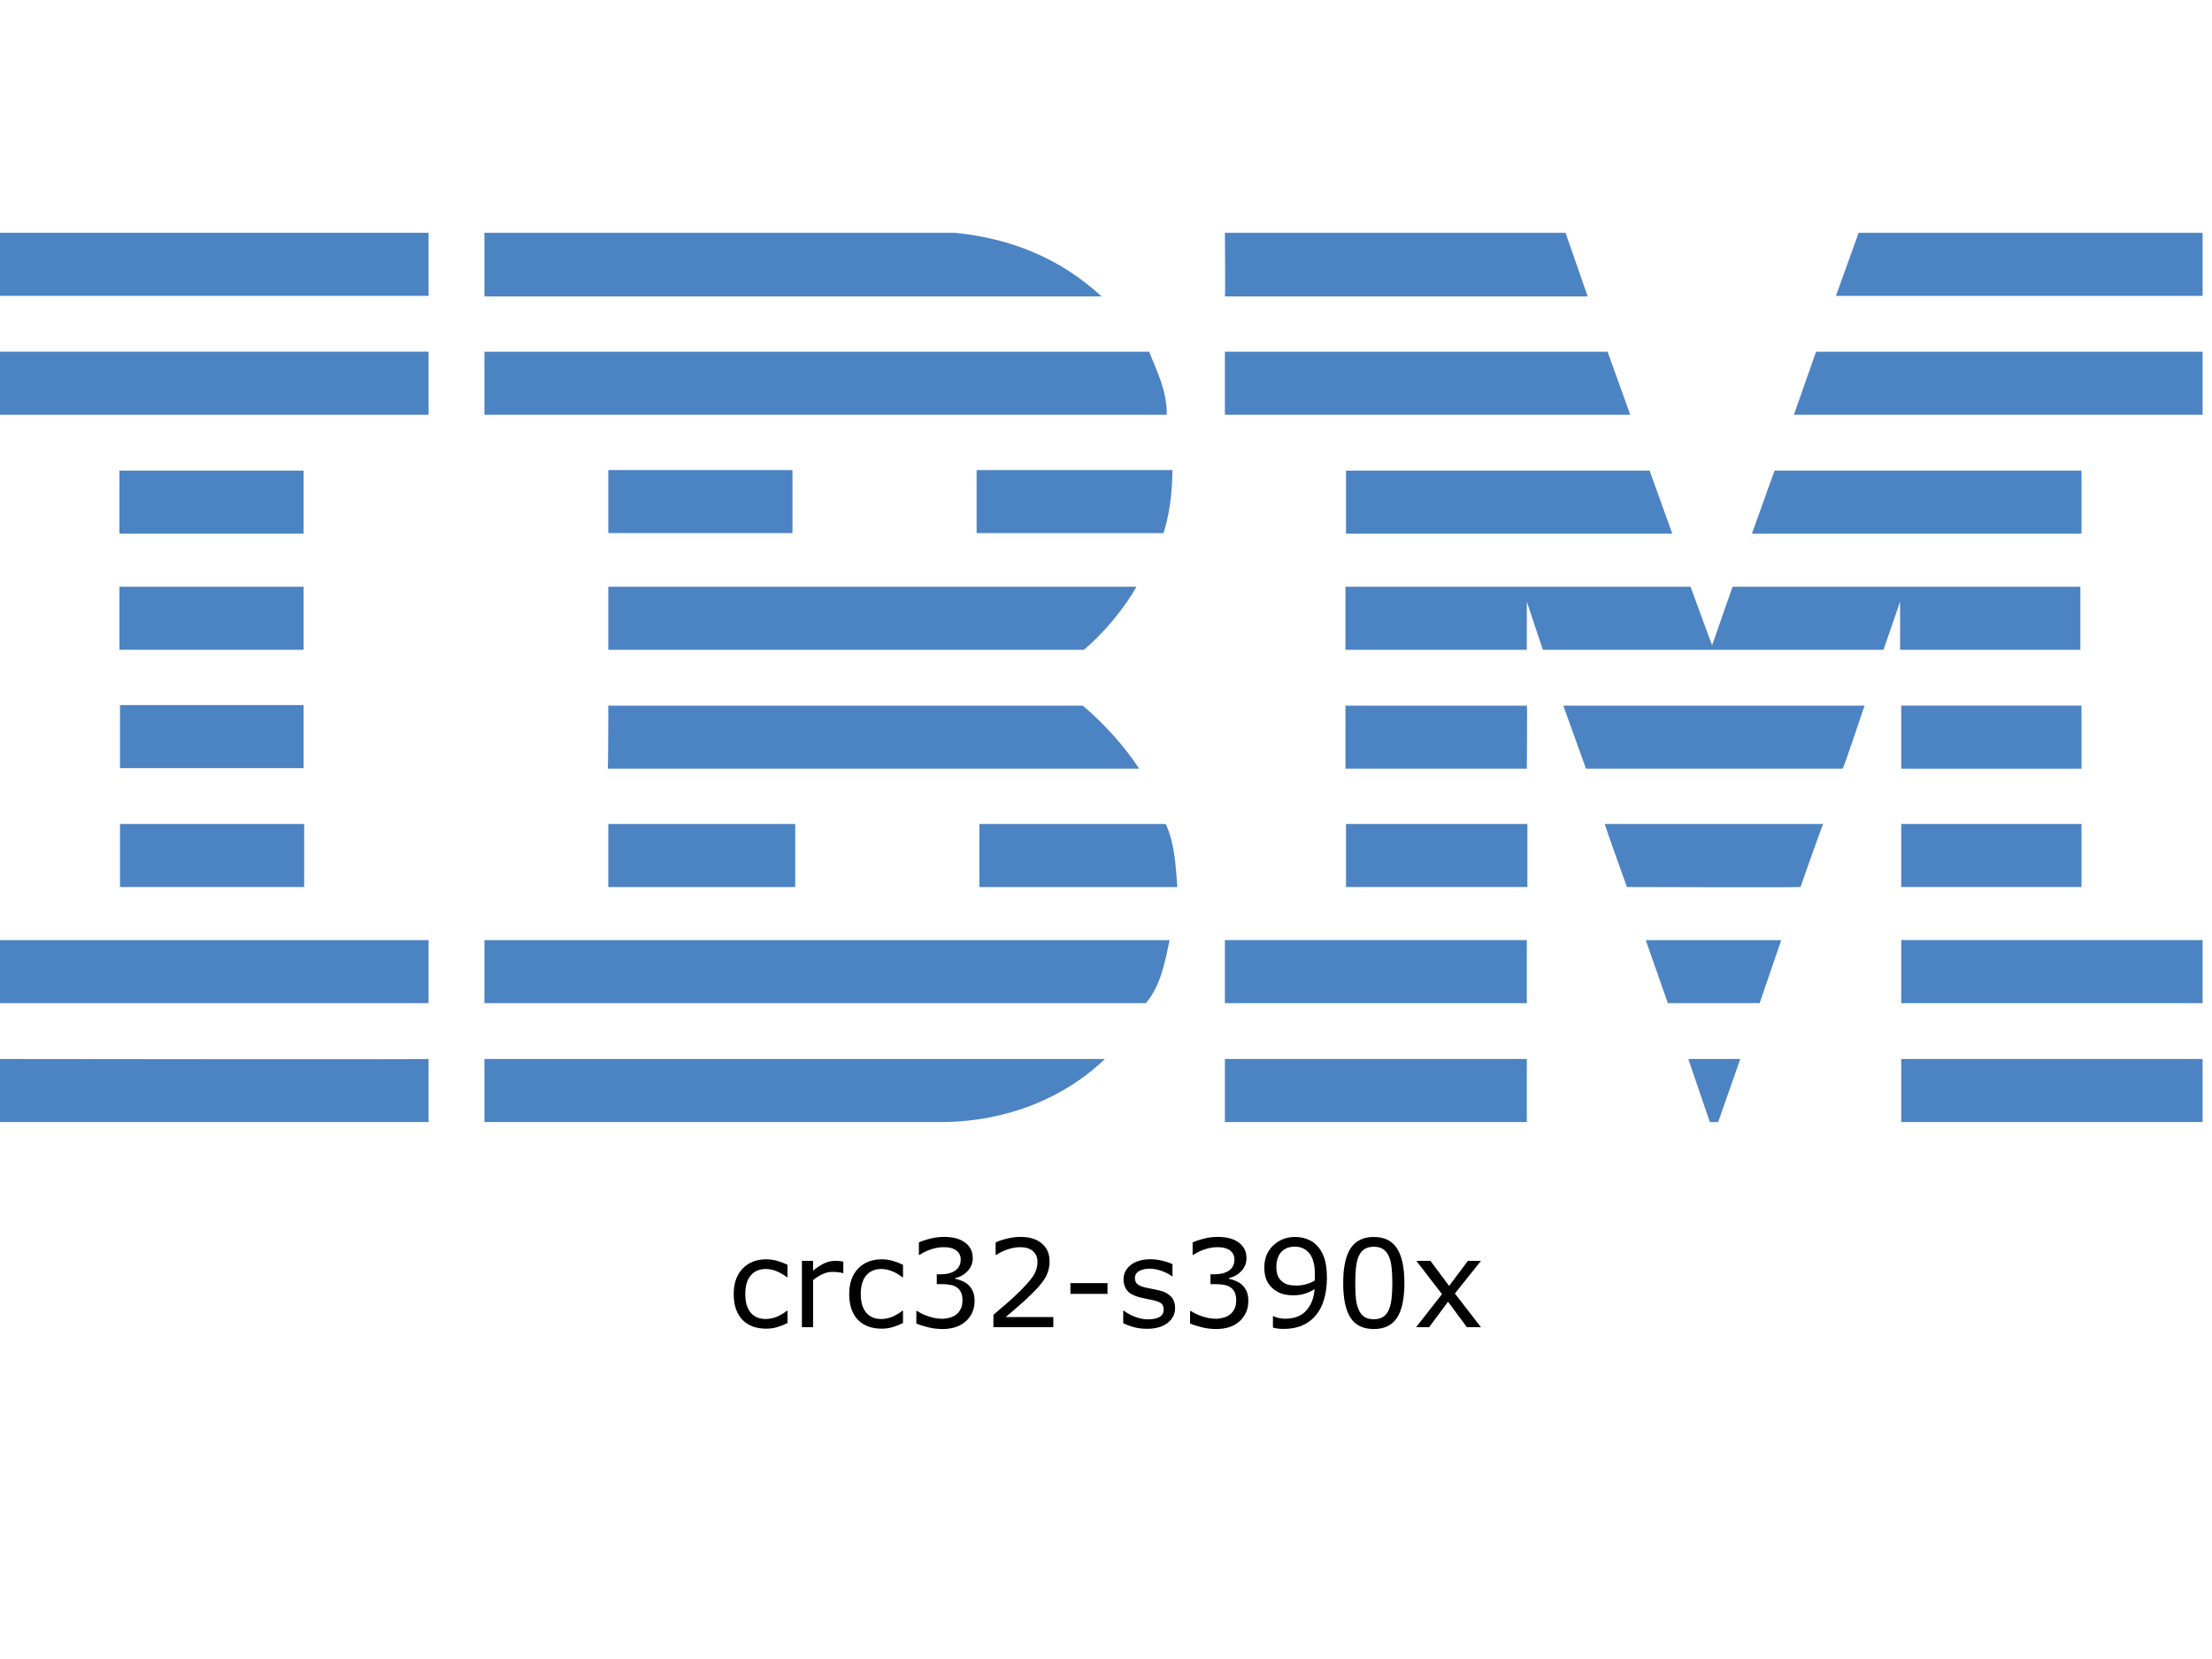
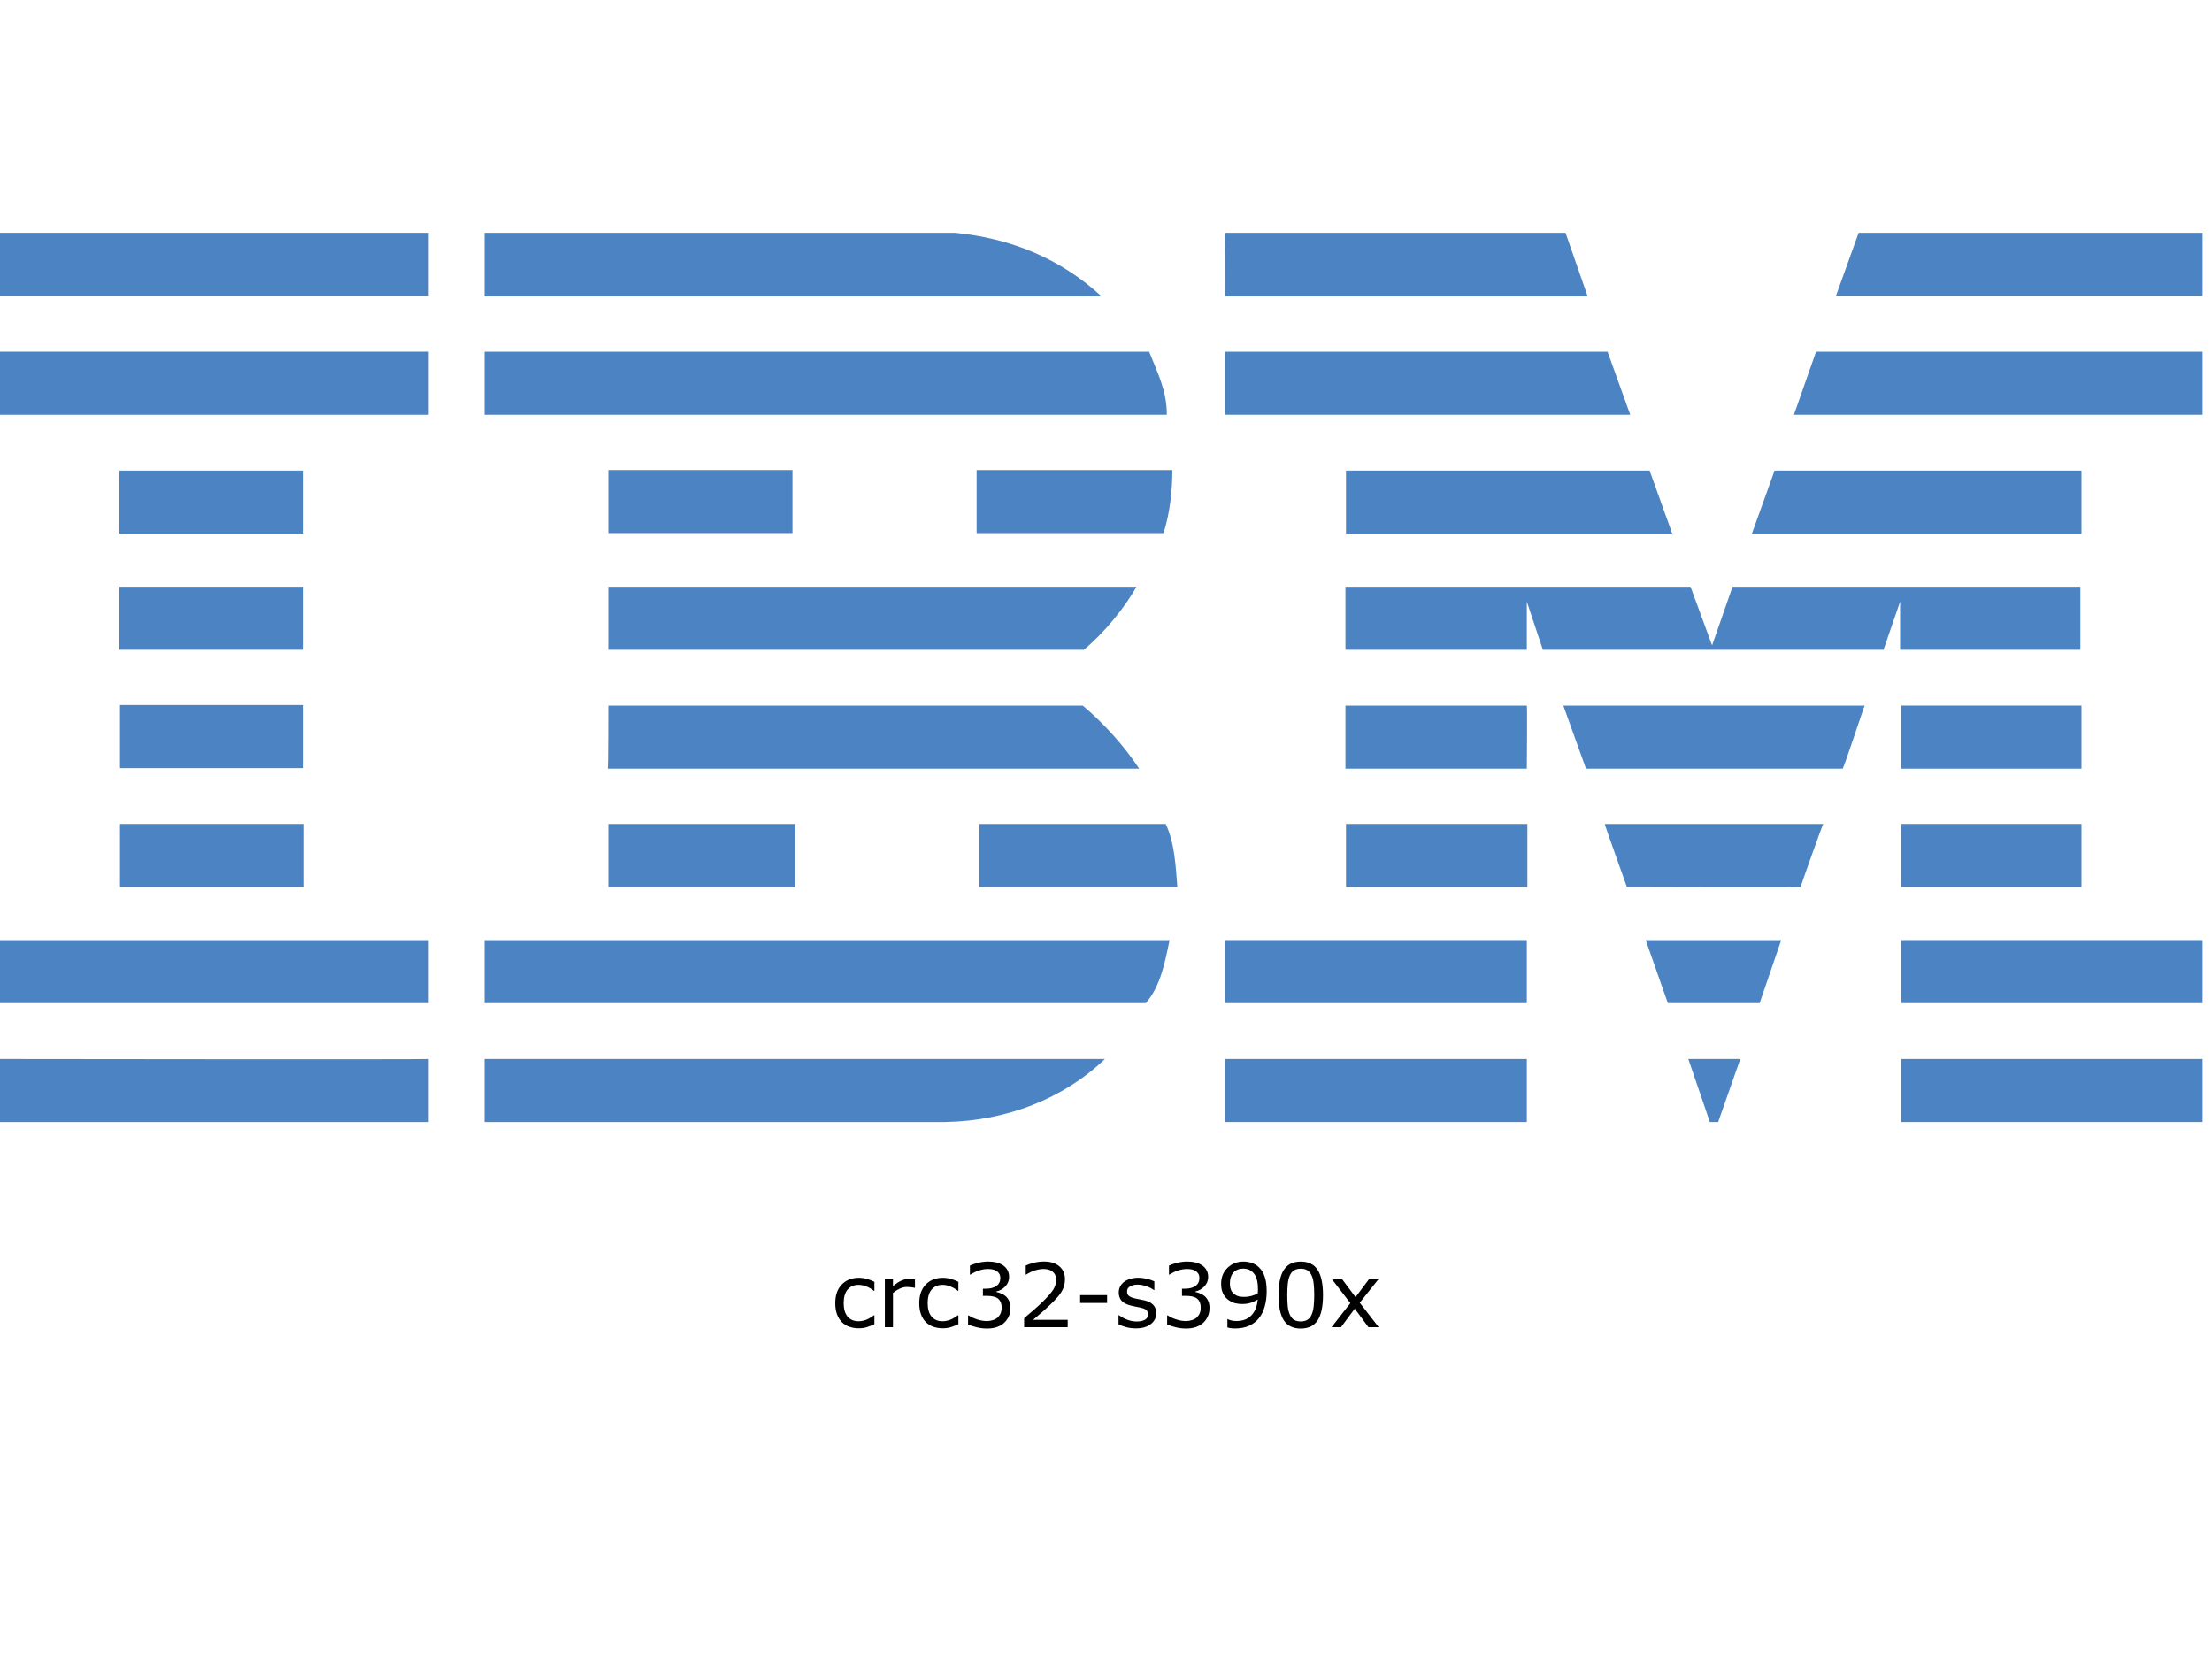
<svg xmlns="http://www.w3.org/2000/svg" id="Layer_1" x="0px" y="0px" viewBox="0 0 400 300" style="enable-background:new 0 0 400 245;" xml:space="preserve" version="1.1">
  <defs id="defs137" />
  <style type="text/css" id="style2"> .st0{fill:#4C83C3;} </style>
  <g id="g130">
    <path id="polygon4" class="st0" style="fill:#4c83c3" d="m 336.1,42.1 h 62.2 V 53.5 H 332 Z" />
    <path class="st0" d="m 221.5,42.1 h 61.6 l 4,11.5 c 0,0 -65.6,0 -65.6,0 0.1,-0.1 0,-11.5 0,-11.5 z" id="path6" />
    <path class="st0" d="m 172.7,42.1 c 10.1,1 19,4.6 26.5,11.5 0,0 -111.6,0 -111.6,0 0,0 0,-11.5 0,-11.5 z" id="path8" />
    <g id="g14">
      <path id="rect10" class="st0" style="fill:#4c83c3" d="m 0,42.1 h 77.5 v 11.4 H 0 Z" />
      <path class="st0" d="M 38.8,47.8" id="path12" />
    </g>
    <path class="st0" d="m 398.3,75 h -73.9 c 0,0 4,-11.4 4,-11.4 h 69.9 z" id="path16" />
    <path id="polygon18" class="st0" style="fill:#4c83c3" d="m 221.5,63.6 h 69.2 l 4.1,11.4 h -73.3 z" />
    <path class="st0" d="m 207.8,63.6 c 1.5,3.8 3.2,7 3.2,11.4 H 87.6 V 63.6 Z" id="path20" />
    <g id="g26">
      <path id="rect22" class="st0" style="fill:#4c83c3" d="m 0,63.6 h 77.5 v 11.4 H 0 Z" />
      <path class="st0" d="M 38.8,69.3" id="path24" />
    </g>
    <path id="polygon28" class="st0" style="fill:#4c83c3" d="m 376.4,85.1 v 11.4 h -59.6 l 4.1,-11.4 z" />
    <path id="polygon30" class="st0" style="fill:#4c83c3" d="M 243.4,96.5 V 85.1 h 54.9 l 4.1,11.4 z" />
    <path class="st0" d="m 212,85 c 0,3.9 -0.5,8 -1.6,11.4 H 176.6 V 85 Z" id="path32" />
    <g id="g38">
      <path id="rect34" class="st0" style="fill:#4c83c3" d="m 21.6,85.1 h 33.3 v 11.4 H 21.6 Z" />
      <path class="st0" d="M 38.3,90.8" id="path36" />
    </g>
    <g id="g44">
      <path id="rect40" class="st0" style="fill:#4c83c3" d="m 110,85 h 33.3 V 96.4 H 110 Z" />
      <path class="st0" d="M 126.6,90.8" id="path42" />
    </g>
    <path class="st0" d="m 276.1,108.8 c 0,0 0,8.7 0,8.7 h -32.8 v -11.4 h 62.4 l 3.9,10.6 c 0,0 3.7,-10.6 3.7,-10.6 h 62.9 v 11.4 h -32.6 c 0,0 0,-8.7 0,-8.7 l -3,8.7 H 279 Z" id="path46" />
    <path class="st0" d="m 110,106.1 h 95.5 v 0 c -2.1,3.8 -5.9,8.4 -9.5,11.4 0,0 -86,0 -86,0 0,0 0,-11.4 0,-11.4 z" id="path48" />
    <g id="g54">
      <path id="rect50" class="st0" style="fill:#4c83c3" d="m 21.6,106.1 h 33.3 v 11.4 H 21.6 Z" />
      <path class="st0" d="M 38.3,111.8" id="path52" />
    </g>
    <g id="g60">
      <path id="rect56" class="st0" style="fill:#4c83c3" d="m 343.8,127.6 h 32.6 V 139 h -32.6 z" />
      <path class="st0" d="M 360.1,133.3" id="path58" />
    </g>
    <path class="st0" d="M 276.1,127.6 H 243.3 V 139 c 0,0 32.8,0 32.8,0 0,-0.1 0.1,-11.4 0,-11.4 z" id="path62" />
    <path class="st0" d="m 337.2,127.6 c -0.1,0 -3.8,11.4 -4,11.4 h -46.4 c 0,0 -4.1,-11.4 -4.1,-11.4 z" id="path64" />
    <path class="st0" d="m 110,127.6 h 85.8 c 3.9,3.3 7.5,7.3 10.2,11.4 0.2,0 -96.1,0 -96.1,0 0.1,-0.1 0.1,-11.4 0.1,-11.4 z" id="path66" />
    <path class="st0" d="M 54.9,138.9 V 127.5 H 21.7 c 0,0 0,11.4 0,11.4 0,0 33.2,0 33.2,0 z" id="path68" />
    <g id="g74">
      <path id="rect70" class="st0" style="fill:#4c83c3" d="m 343.8,149 h 32.6 v 11.4 h -32.6 z" />
      <path class="st0" d="M 360.1,154.7" id="path72" />
    </g>
    <g id="g80">
      <path id="rect76" class="st0" style="fill:#4c83c3" d="m 243.4,149 h 32.8 v 11.4 h -32.8 z" />
      <path class="st0" d="M 259.8,154.7" id="path78" />
    </g>
    <path class="st0" d="m 325.6,160.4 c 0,-0.1 4,-11.4 4.1,-11.4 h -39.5 c -0.1,0 4,11.4 4,11.4 0,0 31.4,0.1 31.4,0 z" id="path82" />
    <path class="st0" d="m 110,160.4 c 0,0 0,-11.4 0,-11.4 h 33.8 c 0,0 0,11.4 0,11.4 -0.1,0 -33.8,0 -33.8,0 z" id="path84" />
    <path class="st0" d="m 210.8,149 c 1.6,3.4 1.8,7.5 2.1,11.4 H 177.1 V 149 Z" id="path86" />
    <g id="g92">
      <path id="rect88" class="st0" style="fill:#4c83c3" d="M 21.7,149 H 55 v 11.4 H 21.7 Z" />
      <path class="st0" d="M 38.3,154.7" id="path90" />
    </g>
    <g id="g98">
      <path id="rect94" class="st0" style="fill:#4c83c3" d="m 343.8,170 h 54.5 v 11.4 h -54.5 z" />
      <path class="st0" d="M 371,175.7" id="path96" />
    </g>
    <g id="g104">
      <path id="rect100" class="st0" style="fill:#4c83c3" d="m 221.5,170 h 54.6 v 11.4 h -54.6 z" />
      <path class="st0" d="M 248.8,175.7" id="path102" />
    </g>
    <path id="polygon106" class="st0" style="fill:#4c83c3" d="m 297.6,170 h 24.5 l -3.9,11.4 h -16.6 z" />
    <path class="st0" d="m 0,170 v 11.4 h 77.5 c 0,0 0,-11.4 0,-11.4 0,0 -77.6,0 -77.5,0 z" id="path108" />
    <path class="st0" d="m 211.5,170 c -0.8,3.8 -1.6,8.3 -4.3,11.4 h -1 H 87.6 V 170 Z" id="path110" />
    <path id="polygon112" class="st0" style="fill:#4c83c3" d="m 305.3,191.5 h 9.4 l -4,11.4 h -1.5 z" />
    <g id="g118">
      <path id="rect114" class="st0" style="fill:#4c83c3" d="m 343.8,191.5 h 54.5 v 11.4 h -54.5 z" />
      <path class="st0" d="M 371,197.2" id="path116" />
    </g>
    <path class="st0" d="m 87.6,202.9 v -11.4 c 0,0 111.9,0 112.2,0 -7.5,7.2 -17.8,11.2 -28.9,11.4 H 87.6" id="path120" />
    <g id="g126">
      <path id="rect122" class="st0" style="fill:#4c83c3" d="m 221.5,191.5 h 54.6 v 11.4 h -54.6 z" />
      <path class="st0" d="M 248.8,197.2" id="path124" />
    </g>
    <path class="st0" d="m 77.5,191.5 c 0,0 0,11.4 0,11.4 0,0 -77.4,0 -77.5,0 0,0 0,-11.4 0,-11.4 0,0 77.4,0.1 77.5,0 z" id="path128" />
  </g>
-   <g aria-label="crc32-s390x" id="text132" style="font-size:22px;text-anchor:middle">
-     <path d="m 142.411,239.248 q -1.01,0.483 -1.923,0.752 -0.902,0.269 -1.923,0.269 -1.3,0 -2.385,-0.376 -1.085,-0.387 -1.858,-1.16 -0.784,-0.773 -1.214,-1.955 -0.43,-1.182 -0.43,-2.761 0,-2.943 1.611,-4.619 1.622,-1.676 4.275,-1.676 1.031,0 2.02,0.29 0.999,0.29 1.826,0.709 v 2.245 h -0.107 q -0.924,-0.72 -1.912,-1.106 -0.978,-0.387 -1.912,-0.387 -1.719,0 -2.718,1.16 -0.988,1.149 -0.988,3.384 0,2.17 0.967,3.341 0.978,1.16 2.739,1.16 0.612,0 1.246,-0.161 0.634,-0.161 1.139,-0.419 0.44,-0.226 0.827,-0.473 0.387,-0.258 0.612,-0.44 h 0.107 z" id="path158" />
-     <path d="m 152.498,230.203 h -0.107 q -0.451,-0.107 -0.881,-0.15 -0.419,-0.054 -0.999,-0.054 -0.935,0 -1.805,0.419 -0.87,0.408 -1.676,1.063 V 240 h -2.02 v -11.999 h 2.02 v 1.772 q 1.203,-0.967 2.116,-1.364 0.924,-0.408 1.88,-0.408 0.526,0 0.763,0.032 0.236,0.021 0.709,0.097 z" id="path160" />
-     <path d="m 163.294,239.248 q -1.01,0.483 -1.923,0.752 -0.902,0.269 -1.923,0.269 -1.3,0 -2.385,-0.376 -1.085,-0.387 -1.858,-1.16 -0.784,-0.773 -1.214,-1.955 -0.43,-1.182 -0.43,-2.761 0,-2.943 1.611,-4.619 1.622,-1.676 4.275,-1.676 1.031,0 2.02,0.29 0.999,0.29 1.826,0.709 v 2.245 h -0.107 q -0.924,-0.72 -1.912,-1.106 -0.978,-0.387 -1.912,-0.387 -1.719,0 -2.718,1.16 -0.988,1.149 -0.988,3.384 0,2.17 0.967,3.341 0.978,1.16 2.739,1.16 0.612,0 1.246,-0.161 0.634,-0.161 1.139,-0.419 0.44,-0.226 0.827,-0.473 0.387,-0.258 0.612,-0.44 h 0.107 z" id="path162" />
-     <path d="m 175.057,232.298 q 0.516,0.462 0.849,1.16 0.333,0.698 0.333,1.805 0,1.096 -0.397,2.009 -0.397,0.913 -1.117,1.59 -0.806,0.752 -1.901,1.117 -1.085,0.354 -2.385,0.354 -1.332,0 -2.621,-0.322 -1.289,-0.312 -2.116,-0.688 v -2.245 h 0.161 q 0.913,0.602 2.148,0.999 1.235,0.397 2.385,0.397 0.677,0 1.439,-0.226 0.763,-0.226 1.235,-0.666 0.494,-0.473 0.73,-1.042 0.247,-0.569 0.247,-1.439 0,-0.859 -0.279,-1.418 -0.269,-0.569 -0.752,-0.892 -0.483,-0.333 -1.171,-0.451 -0.688,-0.129 -1.482,-0.129 h -0.967 v -1.783 h 0.752 q 1.633,0 2.6,-0.677 0.978,-0.688 0.978,-1.998 0,-0.58 -0.247,-1.01 -0.247,-0.44 -0.688,-0.72 -0.462,-0.279 -0.988,-0.387 -0.526,-0.107 -1.192,-0.107 -1.02,0 -2.17,0.365 -1.149,0.365 -2.17,1.031 h -0.107 v -2.245 q 0.763,-0.376 2.03,-0.688 1.278,-0.322 2.471,-0.322 1.171,0 2.062,0.215 0.892,0.215 1.611,0.688 0.773,0.516 1.171,1.246 0.397,0.73 0.397,1.708 0,1.332 -0.945,2.331 -0.935,0.988 -2.213,1.246 v 0.15 q 0.516,0.086 1.182,0.365 0.666,0.269 1.128,0.677 z" id="path164" />
-     <path d="m 190.472,240 h -10.828 v -2.245 q 1.128,-0.967 2.256,-1.934 1.139,-0.967 2.116,-1.923 2.062,-1.998 2.825,-3.169 0.763,-1.182 0.763,-2.546 0,-1.246 -0.827,-1.944 -0.816,-0.709 -2.288,-0.709 -0.978,0 -2.116,0.344 -1.139,0.344 -2.224,1.053 h -0.107 v -2.256 q 0.763,-0.376 2.03,-0.688 1.278,-0.312 2.471,-0.312 2.46,0 3.856,1.192 1.396,1.182 1.396,3.212 0,0.913 -0.236,1.708 -0.226,0.784 -0.677,1.493 -0.419,0.666 -0.988,1.311 -0.559,0.645 -1.364,1.429 -1.149,1.128 -2.374,2.191 -1.225,1.053 -2.288,1.955 h 8.604 z" id="path166" />
-     <path d="m 200.269,233.974 h -6.703 v -1.944 h 6.703 z" id="path168" />
-     <path d="m 212.493,236.541 q 0,1.644 -1.364,2.696 -1.354,1.053 -3.706,1.053 -1.332,0 -2.449,-0.312 -1.106,-0.322 -1.858,-0.698 v -2.267 h 0.107 q 0.956,0.72 2.127,1.149 1.171,0.419 2.245,0.419 1.332,0 2.084,-0.43 0.752,-0.43 0.752,-1.354 0,-0.709 -0.408,-1.074 -0.408,-0.365 -1.568,-0.623 -0.43,-0.097 -1.128,-0.226 -0.688,-0.129 -1.257,-0.279 -1.579,-0.419 -2.245,-1.225 -0.655,-0.816 -0.655,-1.998 0,-0.741 0.301,-1.396 0.312,-0.655 0.935,-1.171 0.602,-0.505 1.525,-0.795 0.935,-0.301 2.084,-0.301 1.074,0 2.17,0.269 1.106,0.258 1.837,0.634 v 2.159 h -0.107 q -0.773,-0.569 -1.88,-0.956 -1.106,-0.397 -2.17,-0.397 -1.106,0 -1.869,0.43 -0.763,0.419 -0.763,1.257 0,0.741 0.462,1.117 0.451,0.376 1.461,0.612 0.559,0.129 1.246,0.258 0.698,0.129 1.16,0.236 1.407,0.322 2.17,1.106 0.763,0.795 0.763,2.105 z" id="path170" />
-     <path d="m 224.557,232.298 q 0.516,0.462 0.849,1.16 0.333,0.698 0.333,1.805 0,1.096 -0.397,2.009 -0.397,0.913 -1.117,1.59 -0.806,0.752 -1.901,1.117 -1.085,0.354 -2.385,0.354 -1.332,0 -2.621,-0.322 -1.289,-0.312 -2.116,-0.688 v -2.245 h 0.161 q 0.913,0.602 2.148,0.999 1.235,0.397 2.385,0.397 0.677,0 1.439,-0.226 0.763,-0.226 1.235,-0.666 0.494,-0.473 0.73,-1.042 0.247,-0.569 0.247,-1.439 0,-0.859 -0.279,-1.418 -0.269,-0.569 -0.752,-0.892 -0.483,-0.333 -1.171,-0.451 -0.688,-0.129 -1.482,-0.129 h -0.967 v -1.783 h 0.752 q 1.633,0 2.6,-0.677 0.978,-0.688 0.978,-1.998 0,-0.58 -0.247,-1.01 -0.247,-0.44 -0.688,-0.72 -0.462,-0.279 -0.988,-0.387 -0.526,-0.107 -1.192,-0.107 -1.02,0 -2.17,0.365 -1.149,0.365 -2.17,1.031 h -0.107 v -2.245 q 0.763,-0.376 2.03,-0.688 1.278,-0.322 2.471,-0.322 1.171,0 2.062,0.215 0.892,0.215 1.611,0.688 0.773,0.516 1.171,1.246 0.397,0.73 0.397,1.708 0,1.332 -0.945,2.331 -0.935,0.988 -2.213,1.246 v 0.15 q 0.516,0.086 1.182,0.365 0.666,0.269 1.128,0.677 z" id="path172" />
-     <path d="m 239.95,231.041 q 0,2.095 -0.483,3.803 -0.473,1.708 -1.439,2.911 -0.978,1.225 -2.449,1.891 -1.472,0.666 -3.459,0.666 -0.559,0 -1.053,-0.064 -0.494,-0.054 -0.881,-0.183 v -2.052 h 0.107 q 0.312,0.161 0.881,0.312 0.569,0.14 1.268,0.14 2.374,0 3.717,-1.418 1.354,-1.429 1.568,-3.932 -0.999,0.602 -1.88,0.859 -0.881,0.258 -1.923,0.258 -0.988,0 -1.794,-0.193 -0.795,-0.193 -1.601,-0.752 -0.945,-0.655 -1.429,-1.665 -0.473,-1.01 -0.473,-2.417 0,-2.449 1.611,-3.985 1.611,-1.536 3.932,-1.536 1.16,0 2.148,0.365 0.988,0.354 1.729,1.074 0.913,0.892 1.407,2.299 0.494,1.396 0.494,3.62 z m -2.17,-0.462 q 0,-1.665 -0.344,-2.675 -0.344,-1.01 -0.945,-1.568 -0.505,-0.483 -1.085,-0.688 -0.58,-0.215 -1.257,-0.215 -1.547,0 -2.449,0.967 -0.892,0.967 -0.892,2.718 0,1.021 0.29,1.665 0.29,0.645 0.978,1.128 0.483,0.333 1.063,0.451 0.58,0.107 1.289,0.107 0.838,0 1.697,-0.226 0.859,-0.226 1.611,-0.655 0.011,-0.226 0.021,-0.44 0.021,-0.226 0.021,-0.569 z" id="path174" />
-     <path d="m 253.958,231.997 q 0,4.308 -1.354,6.327 -1.343,2.009 -4.179,2.009 -2.879,0 -4.211,-2.041 -1.321,-2.041 -1.321,-6.273 0,-4.265 1.343,-6.295 1.343,-2.041 4.189,-2.041 2.879,0 4.2,2.073 1.332,2.062 1.332,6.241 z m -2.825,4.877 q 0.376,-0.87 0.505,-2.041 0.14,-1.182 0.14,-2.836 0,-1.633 -0.14,-2.836 -0.129,-1.203 -0.516,-2.041 -0.376,-0.827 -1.031,-1.246 -0.645,-0.419 -1.665,-0.419 -1.01,0 -1.676,0.419 -0.655,0.419 -1.042,1.268 -0.365,0.795 -0.505,2.073 -0.129,1.278 -0.129,2.804 0,1.676 0.118,2.804 0.118,1.128 0.505,2.02 0.354,0.838 0.999,1.278 0.655,0.44 1.729,0.44 1.01,0 1.676,-0.419 0.666,-0.419 1.031,-1.268 z" id="path176" />
-     <path d="m 267.805,240 h -2.546 l -3.405,-4.608 -3.427,4.608 h -2.353 l 4.684,-5.983 -4.641,-6.016 h 2.546 l 3.384,4.533 3.395,-4.533 h 2.363 l -4.716,5.908 z" id="path178" />
+   <g aria-label="crc32-s390x" id="text132" style="font-size:16px;text-anchor:middle">
+     <path d="m 158.117,239.453 q -0.734,0.352 -1.398,0.547 -0.656,0.195 -1.398,0.195 -0.945,0 -1.734,-0.273 -0.789,-0.281 -1.352,-0.844 -0.57,-0.562 -0.883,-1.422 -0.312,-0.859 -0.312,-2.008 0,-2.141 1.172,-3.359 1.18,-1.219 3.109,-1.219 0.75,0 1.469,0.211 0.727,0.211 1.328,0.516 v 1.633 h -0.078 q -0.672,-0.523 -1.391,-0.805 -0.711,-0.281 -1.391,-0.281 -1.25,0 -1.977,0.844 -0.719,0.836 -0.719,2.461 0,1.578 0.703,2.43 0.711,0.844 1.992,0.844 0.445,0 0.906,-0.117 0.461,-0.117 0.828,-0.305 0.32,-0.164 0.602,-0.344 0.281,-0.188 0.445,-0.32 h 0.078 z" id="path158" />
+     <path d="m 165.453,232.875 h -0.078 q -0.328,-0.078 -0.641,-0.109 -0.305,-0.039 -0.727,-0.039 -0.68,0 -1.312,0.305 -0.633,0.297 -1.219,0.773 V 240 h -1.469 v -8.727 h 1.469 v 1.289 q 0.875,-0.703 1.539,-0.992 0.672,-0.297 1.367,-0.297 0.383,0 0.555,0.023 0.172,0.016 0.516,0.07 z" id="path160" />
+     <path d="m 173.305,239.453 q -0.734,0.352 -1.398,0.547 -0.656,0.195 -1.398,0.195 -0.945,0 -1.734,-0.273 -0.789,-0.281 -1.352,-0.844 -0.57,-0.562 -0.883,-1.422 -0.312,-0.859 -0.312,-2.008 0,-2.141 1.172,-3.359 1.18,-1.219 3.109,-1.219 0.75,0 1.469,0.211 0.727,0.211 1.328,0.516 v 1.633 h -0.078 q -0.672,-0.523 -1.391,-0.805 -0.711,-0.281 -1.391,-0.281 -1.25,0 -1.977,0.844 -0.719,0.836 -0.719,2.461 0,1.578 0.703,2.43 0.711,0.844 1.992,0.844 0.445,0 0.906,-0.117 0.461,-0.117 0.828,-0.305 0.32,-0.164 0.602,-0.344 0.281,-0.188 0.445,-0.32 h 0.078 z" id="path162" />
+     <path d="m 181.859,234.398 q 0.375,0.336 0.617,0.844 0.242,0.508 0.242,1.312 0,0.797 -0.289,1.461 -0.289,0.664 -0.812,1.156 -0.586,0.547 -1.383,0.812 -0.789,0.258 -1.734,0.258 -0.969,0 -1.906,-0.234 -0.938,-0.227 -1.539,-0.5 V 237.875 h 0.117 q 0.664,0.438 1.562,0.727 0.898,0.289 1.734,0.289 0.492,0 1.047,-0.164 0.555,-0.164 0.898,-0.484 0.359,-0.344 0.531,-0.758 0.18,-0.414 0.18,-1.047 0,-0.625 -0.203,-1.031 -0.195,-0.414 -0.547,-0.648 -0.352,-0.242 -0.852,-0.328 -0.5,-0.094 -1.078,-0.094 h -0.703 v -1.297 h 0.547 q 1.188,0 1.891,-0.492 0.711,-0.5 0.711,-1.453 0,-0.422 -0.18,-0.734 -0.18,-0.32 -0.5,-0.523 -0.336,-0.203 -0.719,-0.281 -0.383,-0.078 -0.867,-0.078 -0.742,0 -1.578,0.266 -0.836,0.266 -1.578,0.75 h -0.078 v -1.633 q 0.555,-0.273 1.477,-0.5 0.93,-0.234 1.797,-0.234 0.852,0 1.5,0.156 0.648,0.156 1.172,0.5 0.562,0.375 0.852,0.906 0.289,0.531 0.289,1.242 0,0.969 -0.688,1.695 -0.68,0.719 -1.609,0.906 v 0.109 q 0.375,0.062 0.859,0.266 0.484,0.195 0.82,0.492 z" id="path164" />
+     <path d="m 193.07,240 h -7.875 v -1.633 q 0.82,-0.703 1.641,-1.406 0.828,-0.703 1.539,-1.398 1.5,-1.453 2.055,-2.305 0.555,-0.859 0.555,-1.852 0,-0.906 -0.602,-1.414 -0.594,-0.516 -1.664,-0.516 -0.711,0 -1.539,0.25 -0.828,0.25 -1.617,0.766 h -0.078 v -1.641 q 0.555,-0.273 1.477,-0.5 0.93,-0.227 1.797,-0.227 1.789,0 2.805,0.867 1.016,0.859 1.016,2.336 0,0.664 -0.172,1.242 -0.164,0.57 -0.492,1.086 -0.305,0.484 -0.719,0.953 -0.406,0.469 -0.992,1.039 -0.836,0.82 -1.727,1.594 -0.891,0.766 -1.664,1.422 h 6.258 z" id="path166" />
+     <path d="m 200.195,235.617 h -4.875 v -1.414 h 4.875 z" id="path168" />
+     <path d="m 209.086,237.484 q 0,1.195 -0.992,1.961 -0.984,0.766 -2.695,0.766 -0.969,0 -1.781,-0.227 -0.805,-0.234 -1.352,-0.508 v -1.648 h 0.078 q 0.695,0.523 1.547,0.836 0.852,0.305 1.633,0.305 0.969,0 1.516,-0.312 0.547,-0.312 0.547,-0.984 0,-0.516 -0.297,-0.781 -0.297,-0.266 -1.141,-0.453 -0.312,-0.07 -0.82,-0.164 -0.5,-0.094 -0.914,-0.203 -1.148,-0.305 -1.633,-0.891 -0.477,-0.594 -0.477,-1.453 0,-0.539 0.219,-1.016 0.227,-0.477 0.68,-0.852 0.438,-0.367 1.109,-0.578 0.68,-0.219 1.516,-0.219 0.781,0 1.578,0.195 0.805,0.188 1.336,0.461 v 1.57 h -0.078 q -0.562,-0.414 -1.367,-0.695 -0.805,-0.289 -1.578,-0.289 -0.805,0 -1.359,0.312 -0.555,0.305 -0.555,0.914 0,0.539 0.336,0.812 0.328,0.273 1.062,0.445 0.406,0.094 0.906,0.188 0.508,0.094 0.844,0.172 1.023,0.234 1.578,0.805 0.555,0.578 0.555,1.531 z" id="path170" />
+     <path d="m 217.859,234.398 q 0.375,0.336 0.617,0.844 0.242,0.508 0.242,1.312 0,0.797 -0.289,1.461 -0.289,0.664 -0.812,1.156 -0.586,0.547 -1.383,0.812 -0.789,0.258 -1.734,0.258 -0.969,0 -1.906,-0.234 -0.938,-0.227 -1.539,-0.5 V 237.875 h 0.117 q 0.664,0.438 1.562,0.727 0.898,0.289 1.734,0.289 0.492,0 1.047,-0.164 0.555,-0.164 0.898,-0.484 0.359,-0.344 0.531,-0.758 0.18,-0.414 0.18,-1.047 0,-0.625 -0.203,-1.031 -0.195,-0.414 -0.547,-0.648 -0.352,-0.242 -0.852,-0.328 -0.5,-0.094 -1.078,-0.094 h -0.703 v -1.297 h 0.547 q 1.188,0 1.891,-0.492 0.711,-0.5 0.711,-1.453 0,-0.422 -0.18,-0.734 -0.18,-0.32 -0.5,-0.523 -0.336,-0.203 -0.719,-0.281 -0.383,-0.078 -0.867,-0.078 -0.742,0 -1.578,0.266 -0.836,0.266 -1.578,0.75 h -0.078 v -1.633 q 0.555,-0.273 1.477,-0.5 0.93,-0.234 1.797,-0.234 0.852,0 1.5,0.156 0.648,0.156 1.172,0.5 0.562,0.375 0.852,0.906 0.289,0.531 0.289,1.242 0,0.969 -0.688,1.695 -0.68,0.719 -1.609,0.906 v 0.109 q 0.375,0.062 0.859,0.266 0.484,0.195 0.82,0.492 z" id="path172" />
+     <path d="m 229.055,233.484 q 0,1.523 -0.352,2.766 -0.344,1.242 -1.047,2.117 -0.711,0.891 -1.781,1.375 -1.07,0.484 -2.516,0.484 -0.406,0 -0.766,-0.047 -0.359,-0.039 -0.641,-0.133 v -1.492 h 0.078 q 0.227,0.117 0.641,0.227 0.414,0.102 0.922,0.102 1.727,0 2.703,-1.031 0.984,-1.039 1.141,-2.859 -0.727,0.438 -1.367,0.625 -0.641,0.188 -1.398,0.188 -0.719,0 -1.305,-0.141 -0.578,-0.141 -1.164,-0.547 -0.688,-0.477 -1.039,-1.211 -0.344,-0.734 -0.344,-1.758 0,-1.781 1.172,-2.898 1.172,-1.117 2.859,-1.117 0.844,0 1.562,0.266 0.719,0.258 1.258,0.781 0.664,0.648 1.023,1.672 0.359,1.016 0.359,2.633 z m -1.578,-0.336 q 0,-1.211 -0.25,-1.945 -0.25,-0.734 -0.688,-1.141 -0.367,-0.352 -0.789,-0.5 -0.422,-0.156 -0.914,-0.156 -1.125,0 -1.781,0.703 -0.648,0.703 -0.648,1.977 0,0.742 0.211,1.211 0.211,0.469 0.711,0.82 0.352,0.242 0.773,0.328 0.422,0.078 0.938,0.078 0.609,0 1.234,-0.164 0.625,-0.164 1.172,-0.477 0.008,-0.164 0.016,-0.32 0.016,-0.164 0.016,-0.414 z" id="path174" />
+     <path d="m 239.242,234.18 q 0,3.133 -0.984,4.602 -0.977,1.461 -3.039,1.461 -2.094,0 -3.062,-1.484 -0.961,-1.484 -0.961,-4.562 0,-3.102 0.977,-4.578 0.977,-1.484 3.047,-1.484 2.094,0 3.055,1.508 0.969,1.5 0.969,4.539 z m -2.055,3.547 q 0.273,-0.633 0.367,-1.484 0.102,-0.859 0.102,-2.062 0,-1.188 -0.102,-2.062 -0.094,-0.875 -0.375,-1.484 -0.273,-0.602 -0.75,-0.906 -0.469,-0.305 -1.211,-0.305 -0.734,0 -1.219,0.305 -0.477,0.305 -0.758,0.922 -0.266,0.578 -0.367,1.508 -0.094,0.93 -0.094,2.039 0,1.219 0.086,2.039 0.086,0.82 0.367,1.469 0.258,0.609 0.727,0.93 0.477,0.32 1.258,0.32 0.734,0 1.219,-0.305 0.484,-0.305 0.75,-0.922 z" id="path176" />
+     <path d="m 249.312,240 h -1.852 L 244.984,236.648 242.492,240 h -1.711 l 3.406,-4.352 -3.375,-4.375 h 1.852 l 2.461,3.297 2.469,-3.297 h 1.719 l -3.43,4.297 z" id="path178" />
  </g>
</svg>
